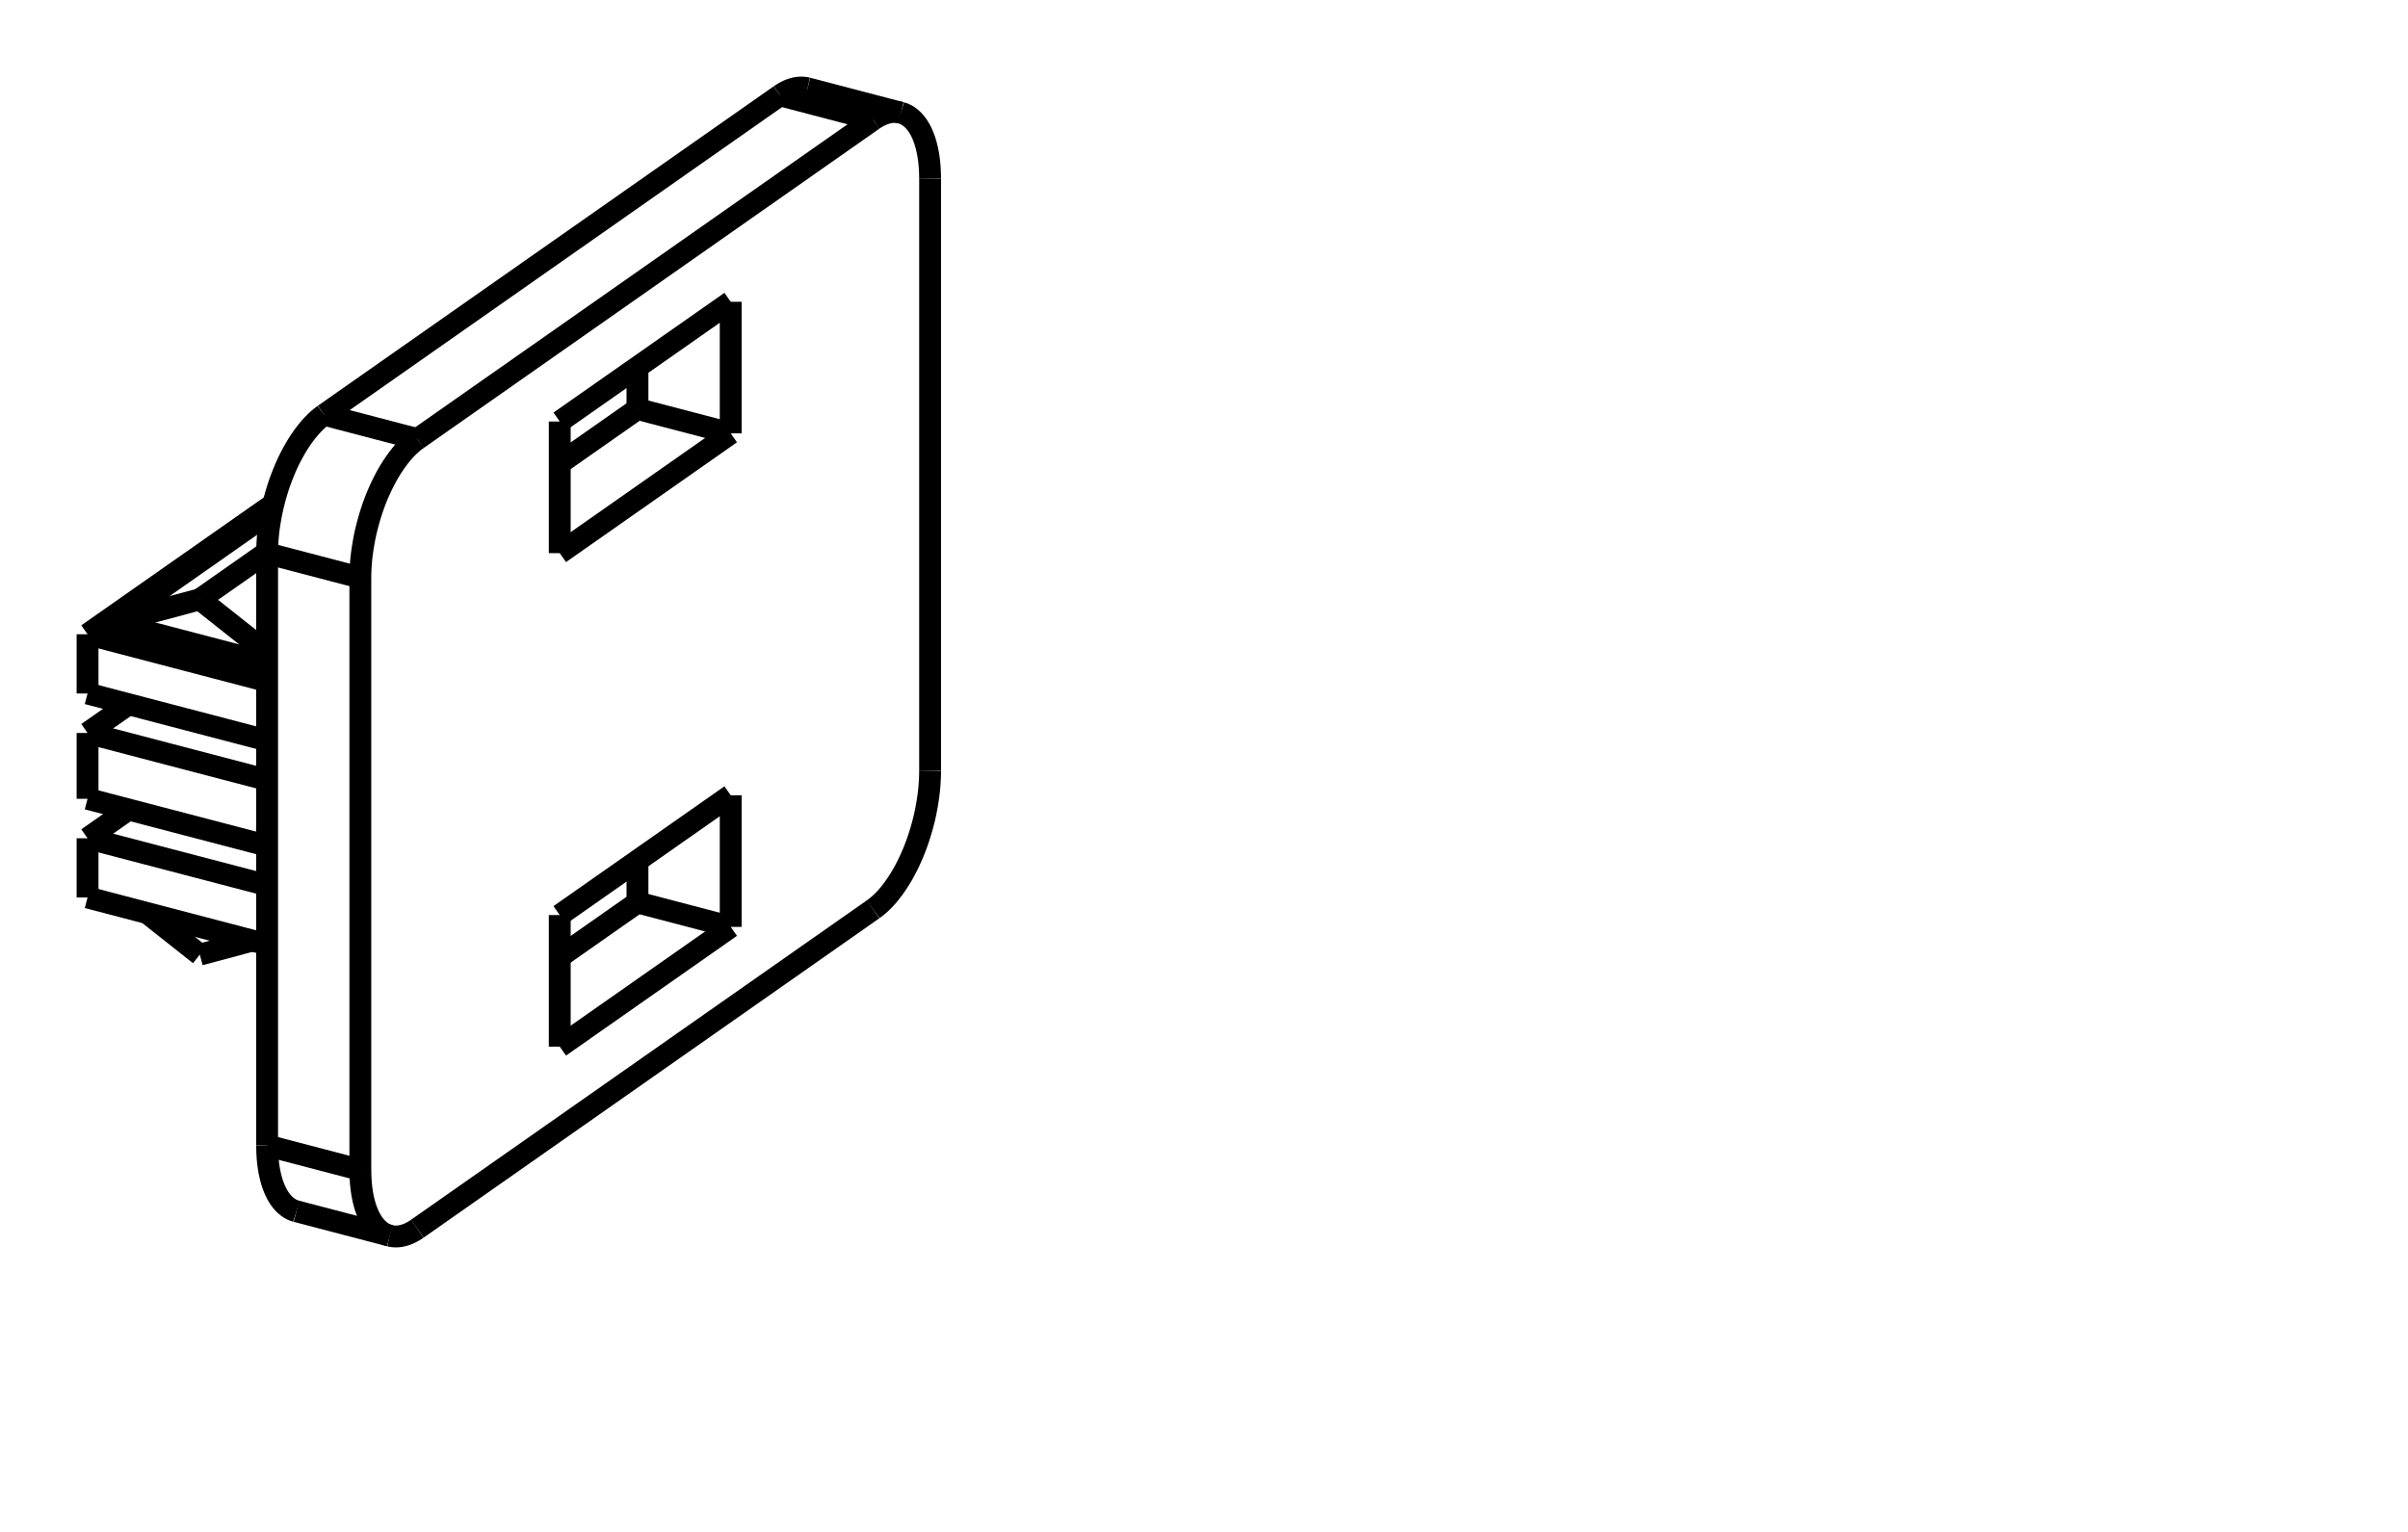
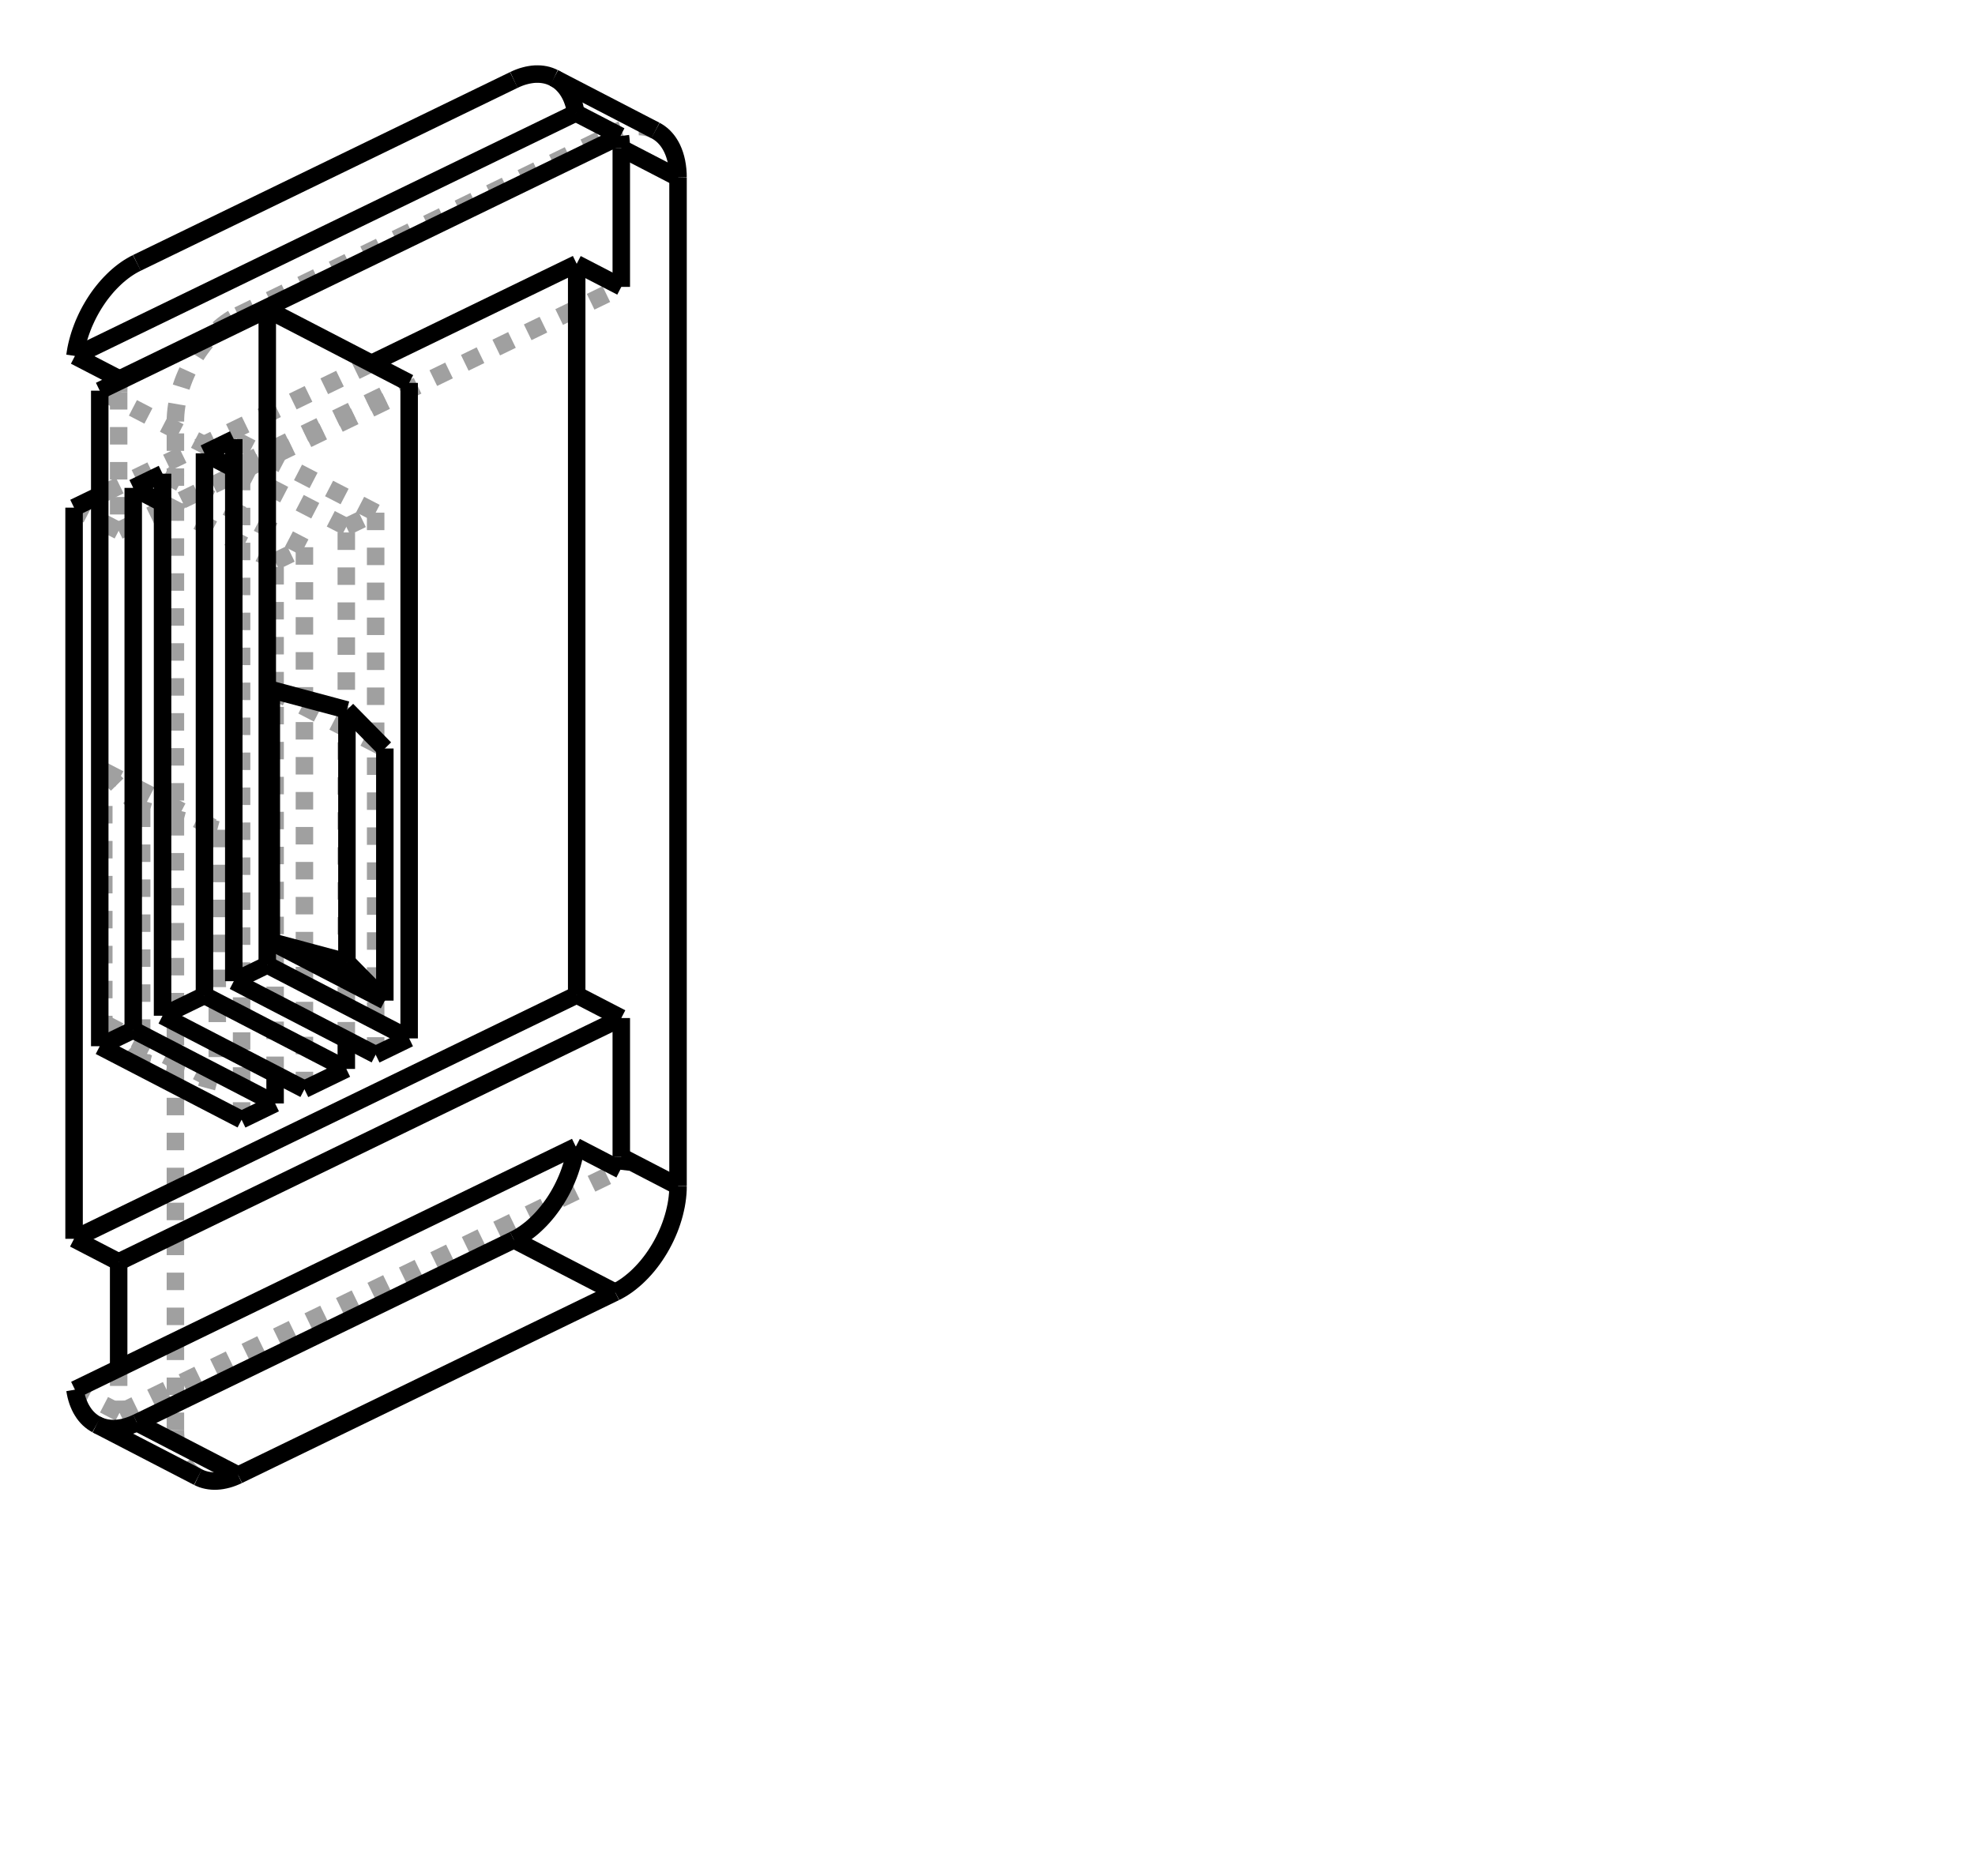
- <svg xmlns="http://www.w3.org/2000/svg" width="1100.0" height="700.0">
-   <g transform="scale(16.63727, -16.63727)   translate(17.71591,-18.51711)" stroke-width="0.6" fill="none">
+ <svg xmlns="http://www.w3.org/2000/svg" width="800.0" height="760.0">
+   <g transform="scale(11.80529, -11.80529)   translate(14.64157,-27.58373)" stroke-width="0.6" fill="none">
    <g stroke="rgb(160,160,160)" fill="none" stroke-dasharray="0.6,0.6">
- 
-        </g>
+       <path d="M-10.57,9.37 L-12.1,10.163 " />
+       <path d="M-10.57,14.129 L-10.57,9.37 " />
+       <path d="M-8.623,-21.489 L-8.623,13.12 " />
+       <path d="M-10.57,-19.377 L-10.57,-20.48 " />
+       <path d="M-1.896,15.114 L-11.219,10.59 " />
+       <path d="M-6.352,-10.841 L-6.352,11.655 " />
+       <path d="M-6.352,11.655 L-0.603,14.444 " />
+       <path d="M-1.752,-8.609 L-1.752,9.993 " />
+       <path d="M-2.759,9.505 L-1.752,9.993 " />
+       <path d="M-2.759,-8.088 L-2.759,9.505 " />
+       <path d="M-4.196,-9.795 L-4.196,8.807 " />
+       <path d="M-5.202,8.319 L-4.196,8.807 " />
+       <path d="M-5.202,-9.274 L-5.202,8.319 " />
+       <path d="M-10.57,9.37 L6.676,17.739 " />
+       <path d="M-10.549,14.502 L-10.558,14.407 L-10.565,14.313 L-10.569,14.22 L-10.57,14.129 " />
+       <path d="M-8.623,13.12 L-8.621,13.249 L-8.613,13.379 L-8.6,13.512 L-8.582,13.646 L-8.559,13.782 L-8.53,13.918 L-8.497,14.056 L-8.459,14.193 L-8.416,14.33 L-8.369,14.467 L-8.317,14.603 L-8.26,14.738 L-8.199,14.872 L-8.134,15.004 L-8.065,15.134 L-7.992,15.262 L-7.915,15.387 L-7.835,15.509 L-7.752,15.628 L-7.665,15.743 L-7.576,15.855 L-7.484,15.962 L-7.389,16.065 L-7.292,16.164 L-7.194,16.258 L-7.093,16.346 L-6.991,16.43 L-6.888,16.508 L-6.784,16.58 L-6.679,16.647 L-6.573,16.707 L-6.467,16.762 " />
+       <path d="M-8.623,-21.489 L-8.62,-21.629 L-8.61,-21.766 L-8.594,-21.899 L-8.572,-22.027 L-8.543,-22.151 L-8.508,-22.27 L-8.467,-22.383 L-8.42,-22.491 L-8.394,-22.542 L-8.367,-22.592 L-8.338,-22.64 L-8.308,-22.687 L-8.277,-22.732 L-8.244,-22.775 L-8.21,-22.816 L-8.174,-22.856 L-8.138,-22.894 L-8.1,-22.93 L-8.061,-22.964 L-8.02,-22.996 L-7.979,-23.027 L-7.936,-23.055 L-7.892,-23.082 L-7.848,-23.106 " />
+       <path d="M-6.467,16.762 L6.467,23.038 " />
+       <path d="M7.848,23.106 L7.774,23.141 L7.699,23.171 L7.621,23.195 L7.541,23.214 L7.458,23.228 L7.374,23.237 L7.289,23.241 L7.201,23.239 L7.113,23.232 L7.023,23.22 L6.932,23.202 L6.84,23.18 L6.747,23.152 L6.654,23.119 L6.561,23.081 L6.467,23.038 " />
+       <path d="M-10.57,-20.48 L-10.569,-20.587 L-10.563,-20.693 L-10.553,-20.797 L-10.54,-20.898 " />
+       <path d="M-10.54,-20.898 L-12.07,-20.105 " />
+       <path d="M-10.54,-20.898 L6.646,-12.558 " />
+       <path d="M-6.352,11.655 L-11.219,14.177 " />
+       <path d="M-11.08,1.126 L-7.186,-0.891 " />
+       <path d="M-11.08,1.126 L-11.08,-7.526 " />
+       <path d="M-11.08,-7.526 L-7.186,-9.543 " />
+       <path d="M-7.186,-0.891 L-7.186,-9.543 " />
+       <path d="M-5.332,3.916 L-1.437,1.898 " />
+       <path d="M-1.752,9.993 L-6.62,12.515 " />
+       <path d="M-2.759,9.505 L-6.62,11.505 " />
+       <path d="M-4.196,8.807 L-9.064,11.329 " />
+       <path d="M-5.202,8.319 L-9.064,10.32 " />
+       <path d="M-7.186,-0.891 L-9.78,-0.196 " />
+       <path d="M-9.78,-0.196 L-11.08,1.126 " />
+       <path d="M-9.78,-0.196 L-9.78,-8.848 " />
+       <path d="M-9.78,-8.848 L-11.08,-7.526 " />
+       <path d="M-7.186,-9.543 L-9.78,-8.848 " />
+     </g>
    <g stroke="rgb(0,0,0)" fill="none">
-       <path d="M-6.257,-15.229 L6.257,-6.457 " />
-       <path d="M-9.577,-14.751 L-9.622,-14.737 L-9.666,-14.72 L-9.709,-14.701 L-9.752,-14.678 L-9.793,-14.651 L-9.833,-14.622 L-9.872,-14.59 L-9.91,-14.555 L-9.946,-14.516 L-9.982,-14.475 L-10.016,-14.431 L-10.048,-14.384 L-10.08,-14.334 L-10.11,-14.281 L-10.138,-14.226 L-10.166,-14.168 L-10.191,-14.108 L-10.215,-14.045 L-10.238,-13.98 L-10.259,-13.912 L-10.278,-13.842 L-10.296,-13.77 L-10.312,-13.695 L-10.327,-13.619 L-10.351,-13.46 L-10.368,-13.295 L-10.378,-13.123 L-10.382,-12.945 " />
-       <path d="M-10.382,-12.945 L-10.382,3.32 " />
-       <path d="M-8.817,7.127 L-8.894,7.07 L-8.971,7.007 L-9.047,6.937 L-9.122,6.861 L-9.197,6.78 L-9.271,6.692 L-9.344,6.599 L-9.416,6.501 L-9.486,6.398 L-9.555,6.29 L-9.621,6.178 L-9.686,6.061 L-9.749,5.941 L-9.81,5.816 L-9.868,5.689 L-9.923,5.558 L-9.976,5.425 L-10.027,5.289 L-10.074,5.151 L-10.118,5.011 L-10.159,4.87 L-10.197,4.727 L-10.231,4.584 L-10.263,4.441 L-10.29,4.297 L-10.314,4.154 L-10.335,4.012 L-10.352,3.87 L-10.365,3.73 L-10.374,3.591 L-10.38,3.454 L-10.382,3.32 " />
-       <path d="M-8.817,7.127 L3.698,15.9 " />
-       <path d="M3.698,15.9 L3.747,15.933 L3.797,15.964 L3.846,15.991 L3.895,16.016 L3.944,16.039 L3.993,16.058 L4.042,16.074 L4.09,16.088 L4.138,16.099 L4.185,16.106 L4.232,16.111 L4.278,16.113 L4.324,16.112 L4.369,16.108 L4.414,16.101 L4.457,16.091 " />
-       <path d="M-2.347,-7.765 L-0.213,-6.269 " />
-       <path d="M-0.213,-5.119 L-0.213,-6.269 " />
-       <path d="M-2.347,5.789 L-0.213,7.285 " />
-       <path d="M-0.213,8.435 L-0.213,7.285 " />
-       <path d="M-6.257,-15.229 L-6.307,-15.263 L-6.356,-15.293 L-6.406,-15.321 L-6.455,-15.346 L-6.504,-15.368 L-6.553,-15.388 L-6.602,-15.404 L-6.65,-15.418 L-6.698,-15.428 L-6.745,-15.436 L-6.792,-15.441 L-6.838,-15.443 L-6.884,-15.442 L-6.929,-15.438 L-6.973,-15.431 L-7.017,-15.421 " />
-       <path d="M-7.017,-15.421 L-7.062,-15.407 L-7.106,-15.391 L-7.149,-15.371 L-7.192,-15.348 L-7.233,-15.322 L-7.273,-15.292 L-7.312,-15.26 L-7.35,-15.225 L-7.386,-15.186 L-7.422,-15.145 L-7.456,-15.101 L-7.489,-15.054 L-7.52,-15.004 L-7.55,-14.952 L-7.579,-14.896 L-7.606,-14.838 L-7.631,-14.778 L-7.655,-14.715 L-7.678,-14.65 L-7.699,-14.582 L-7.718,-14.512 L-7.736,-14.44 L-7.752,-14.365 L-7.767,-14.289 L-7.791,-14.13 L-7.808,-13.965 L-7.818,-13.793 L-7.822,-13.615 " />
-       <path d="M6.257,-6.457 L6.334,-6.4 L6.411,-6.337 L6.487,-6.267 L6.563,-6.191 L6.638,-6.11 L6.712,-6.022 L6.784,-5.929 L6.856,-5.831 L6.926,-5.728 L6.995,-5.62 L7.062,-5.508 L7.127,-5.391 L7.189,-5.271 L7.25,-5.146 L7.308,-5.019 L7.364,-4.888 L7.417,-4.754 L7.467,-4.619 L7.514,-4.481 L7.558,-4.341 L7.599,-4.2 L7.637,-4.057 L7.672,-3.914 L7.703,-3.771 L7.73,-3.627 L7.754,-3.484 L7.775,-3.341 L7.792,-3.2 L7.805,-3.06 L7.814,-2.921 L7.82,-2.784 L7.822,-2.65 " />
-       <path d="M-7.822,-13.615 L-7.822,2.65 " />
-       <path d="M7.822,-2.65 L7.822,13.615 " />
-       <path d="M-6.257,6.457 L-6.334,6.4 L-6.411,6.337 L-6.487,6.267 L-6.563,6.191 L-6.638,6.11 L-6.712,6.022 L-6.784,5.929 L-6.856,5.831 L-6.926,5.728 L-6.995,5.62 L-7.062,5.508 L-7.127,5.391 L-7.189,5.271 L-7.25,5.146 L-7.308,5.019 L-7.364,4.888 L-7.417,4.754 L-7.467,4.619 L-7.514,4.481 L-7.558,4.341 L-7.599,4.2 L-7.637,4.057 L-7.672,3.914 L-7.703,3.771 L-7.73,3.627 L-7.754,3.484 L-7.775,3.341 L-7.792,3.2 L-7.805,3.06 L-7.814,2.921 L-7.82,2.784 L-7.822,2.65 " />
-       <path d="M6.257,15.229 L6.307,15.263 L6.356,15.293 L6.406,15.321 L6.455,15.346 L6.504,15.368 L6.553,15.388 L6.602,15.404 L6.65,15.418 L6.698,15.428 L6.745,15.436 L6.792,15.441 L6.838,15.443 L6.884,15.442 L6.929,15.438 L6.973,15.431 L7.017,15.421 " />
-       <path d="M7.017,15.421 L7.062,15.407 L7.106,15.391 L7.149,15.371 L7.192,15.348 L7.233,15.322 L7.273,15.292 L7.312,15.26 L7.35,15.225 L7.386,15.186 L7.422,15.145 L7.456,15.101 L7.489,15.054 L7.52,15.004 L7.55,14.952 L7.579,14.896 L7.606,14.838 L7.631,14.778 L7.655,14.715 L7.678,14.65 L7.699,14.582 L7.718,14.512 L7.736,14.44 L7.752,14.365 L7.767,14.289 L7.791,14.13 L7.808,13.965 L7.818,13.793 L7.822,13.615 " />
-       <path d="M-6.257,6.457 L6.257,15.229 " />
-       <path d="M-2.347,-6.615 L-2.347,-10.229 " />
-       <path d="M-2.347,-6.615 L2.347,-3.325 " />
-       <path d="M-2.347,-10.229 L2.347,-6.94 " />
-       <path d="M2.347,-3.325 L2.347,-6.94 " />
-       <path d="M-2.347,6.94 L-2.347,3.325 " />
-       <path d="M-2.347,6.94 L2.347,10.229 " />
-       <path d="M2.347,10.229 L2.347,6.615 " />
-       <path d="M-2.347,3.325 L2.347,6.615 " />
-       <path d="M2.347,-6.94 L-0.213,-6.269 " />
-       <path d="M-10.382,-7.423 L-15.312,-6.132 " />
-       <path d="M-10.382,-0.194 L-15.312,1.097 " />
-       <path d="M-15.312,1.097 L-10.211,4.672 " />
-       <path d="M-10.255,4.477 L-14.62,1.417 " />
-       <path d="M-14.62,1.417 L-10.382,0.308 " />
-       <path d="M-15.312,-0.53 L-15.312,1.097 " />
-       <path d="M-15.312,-0.53 L-10.382,-1.821 " />
-       <path d="M-15.312,-1.614 L-10.382,-2.905 " />
-       <path d="M-15.312,-1.614 L-14.185,-0.825 " />
-       <path d="M-15.312,-3.422 L-15.312,-1.614 " />
-       <path d="M-15.312,-3.422 L-10.382,-4.712 " />
-       <path d="M-15.312,-4.506 L-10.382,-5.796 " />
-       <path d="M-15.312,-4.506 L-14.185,-3.716 " />
-       <path d="M-15.312,-6.132 L-15.312,-4.506 " />
-       <path d="M2.347,6.615 L-0.213,7.285 " />
-       <path d="M-12.23,-7.702 L-13.671,-6.562 " />
-       <path d="M-10.789,-7.316 L-12.23,-7.702 " />
-       <path d="M-10.381,3.353 L-12.23,2.057 " />
-       <path d="M-12.23,2.057 L-14.62,1.417 " />
-       <path d="M-10.382,0.594 L-12.23,2.057 " />
-       <path d="M-7.822,-13.615 L-10.382,-12.945 " />
-       <path d="M-7.822,2.65 L-10.382,3.32 " />
-       <path d="M-6.257,6.457 L-8.817,7.127 " />
-       <path d="M6.257,15.229 L3.698,15.9 " />
-       <path d="M-7.017,-15.421 L-9.577,-14.751 " />
-       <path d="M7.017,15.421 L4.457,16.091 " />
+       <path d="M-12.1,-14.928 L-12.1,10.163 " />
+       <path d="M-10.57,-15.721 L-10.57,-19.377 " />
+       <path d="M-10.57,-15.721 L-12.1,-14.928 " />
+       <path d="M5.146,-6.56 L-12.1,-14.928 " />
+       <path d="M5.146,-6.56 L5.146,18.531 " />
+       <path d="M5.146,18.531 L-1.896,15.114 " />
+       <path d="M-11.219,10.59 L-12.1,10.163 " />
+       <path d="M-0.603,-8.051 L-0.603,14.444 " />
+       <path d="M-1.752,-8.609 L-0.603,-8.051 " />
+       <path d="M-2.759,-9.098 L-2.759,-8.088 " />
+       <path d="M-4.196,-9.795 L-2.759,-9.098 " />
+       <path d="M-5.202,-10.283 L-5.202,-9.274 " />
+       <path d="M-6.352,-10.841 L-5.202,-10.283 " />
+       <path d="M6.676,17.739 L5.146,18.531 " />
+       <path d="M-10.54,14.576 L6.646,22.915 " />
+       <path d="M6.676,22.497 L6.674,22.605 L6.668,22.711 L6.659,22.814 L6.646,22.915 " />
+       <path d="M6.676,22.497 L6.676,17.739 " />
+       <path d="M-10.54,14.576 L-10.549,14.502 " />
+       <path d="M-10.54,14.576 L-12.07,15.369 " />
+       <path d="M-12.07,15.369 L-12.052,15.489 L-12.031,15.611 L-12.005,15.733 L-11.975,15.855 L-11.941,15.978 L-11.904,16.1 L-11.862,16.223 L-11.817,16.345 L-11.769,16.466 L-11.716,16.586 L-11.661,16.705 L-11.602,16.823 L-11.54,16.939 L-11.475,17.053 L-11.407,17.165 L-11.336,17.275 L-11.263,17.382 L-11.187,17.487 L-11.108,17.588 L-11.027,17.687 L-10.945,17.782 L-10.86,17.873 L-10.773,17.961 L-10.685,18.046 L-10.596,18.126 L-10.505,18.202 L-10.413,18.274 L-10.321,18.341 L-10.227,18.404 L-10.133,18.462 L-10.039,18.515 L-9.945,18.563 " />
+       <path d="M-7.848,-23.106 L-7.774,-23.141 L-7.699,-23.171 L-7.621,-23.195 L-7.541,-23.214 L-7.458,-23.228 L-7.374,-23.237 L-7.289,-23.241 L-7.201,-23.239 L-7.113,-23.232 L-7.023,-23.22 L-6.932,-23.202 L-6.84,-23.18 L-6.747,-23.152 L-6.654,-23.119 L-6.561,-23.081 L-6.467,-23.038 " />
+       <path d="M-6.467,-23.038 L6.467,-16.762 " />
+       <path d="M8.623,-13.12 L8.621,-13.249 L8.613,-13.379 L8.6,-13.512 L8.582,-13.646 L8.559,-13.782 L8.53,-13.918 L8.497,-14.056 L8.459,-14.193 L8.416,-14.33 L8.369,-14.467 L8.317,-14.603 L8.26,-14.738 L8.199,-14.872 L8.134,-15.004 L8.065,-15.134 L7.992,-15.262 L7.915,-15.387 L7.835,-15.509 L7.752,-15.628 L7.665,-15.743 L7.576,-15.855 L7.484,-15.962 L7.389,-16.065 L7.292,-16.164 L7.194,-16.258 L7.093,-16.346 L6.991,-16.43 L6.888,-16.508 L6.784,-16.58 L6.679,-16.647 L6.573,-16.707 L6.467,-16.762 " />
+       <path d="M8.623,21.489 L8.62,21.629 L8.61,21.766 L8.594,21.899 L8.572,22.027 L8.543,22.151 L8.508,22.27 L8.467,22.383 L8.42,22.491 L8.394,22.542 L8.367,22.592 L8.338,22.64 L8.308,22.687 L8.277,22.732 L8.244,22.775 L8.21,22.816 L8.174,22.856 L8.138,22.894 L8.1,22.93 L8.061,22.964 L8.02,22.996 L7.979,23.027 L7.936,23.055 L7.892,23.082 L7.848,23.106 " />
+       <path d="M8.623,-13.12 L8.623,21.489 " />
+       <path d="M-12.07,-20.105 L-12.052,-20.209 L-12.03,-20.31 L-12.004,-20.408 L-11.974,-20.502 L-11.939,-20.593 L-11.901,-20.68 L-11.859,-20.763 L-11.813,-20.841 L-11.764,-20.916 L-11.711,-20.986 L-11.655,-21.051 L-11.595,-21.112 L-11.532,-21.167 L-11.466,-21.218 L-11.397,-21.264 L-11.325,-21.305 " />
+       <path d="M-11.325,-21.305 L-11.251,-21.339 L-11.176,-21.369 L-11.098,-21.393 L-11.018,-21.413 L-10.936,-21.427 L-10.851,-21.436 L-10.766,-21.439 L-10.678,-21.438 L-10.59,-21.431 L-10.5,-21.418 L-10.409,-21.401 L-10.317,-21.378 L-10.225,-21.35 L-10.132,-21.317 L-10.038,-21.279 L-9.945,-21.237 " />
+       <path d="M-10.57,-15.721 L6.676,-7.352 " />
+       <path d="M6.676,-7.352 L6.676,-12.111 " />
+       <path d="M6.646,-12.558 L6.659,-12.444 L6.668,-12.332 L6.674,-12.221 L6.676,-12.111 " />
+       <path d="M6.676,-7.352 L5.146,-6.56 " />
+       <path d="M-6.352,-10.841 L-11.219,-8.319 " />
+       <path d="M-11.219,-8.319 L-11.219,14.177 " />
+       <path d="M-0.603,14.444 L-5.471,16.966 " />
+       <path d="M-11.219,14.177 L-5.471,16.966 " />
+       <path d="M-0.603,-8.051 L-5.471,-5.529 " />
+       <path d="M-5.471,-5.529 L-5.471,16.966 " />
+       <path d="M-5.332,3.916 L-5.332,-4.736 " />
+       <path d="M-5.332,-4.736 L-1.437,-6.754 " />
+       <path d="M-1.437,1.898 L-1.437,-6.754 " />
+       <path d="M-6.62,-6.087 L-5.471,-5.529 " />
+       <path d="M-6.62,-6.087 L-1.752,-8.609 " />
+       <path d="M-6.62,-6.087 L-6.62,12.515 " />
+       <path d="M-6.62,12.515 L-7.626,12.027 " />
+       <path d="M-6.62,11.505 L-7.626,12.027 " />
+       <path d="M-7.626,-6.575 L-2.759,-9.098 " />
+       <path d="M-7.626,-6.575 L-7.626,12.027 " />
+       <path d="M-9.064,-7.273 L-7.626,-6.575 " />
+       <path d="M-9.064,-7.273 L-4.196,-9.795 " />
+       <path d="M-9.064,-7.273 L-9.064,11.329 " />
+       <path d="M-9.064,11.329 L-10.07,10.841 " />
+       <path d="M-9.064,10.32 L-10.07,10.841 " />
+       <path d="M-10.07,-7.761 L-5.202,-10.283 " />
+       <path d="M-10.07,-7.761 L-10.07,10.841 " />
+       <path d="M-11.219,-8.319 L-10.07,-7.761 " />
+       <path d="M6.646,22.915 L5.116,23.708 " />
+       <path d="M5.116,23.708 L-12.07,15.369 " />
+       <path d="M5.116,23.708 L5.098,23.812 L5.076,23.913 L5.05,24.011 L5.019,24.105 L4.985,24.196 L4.947,24.283 L4.905,24.366 L4.859,24.445 L4.81,24.519 L4.757,24.589 L4.7,24.654 L4.641,24.715 L4.578,24.771 L4.512,24.821 L4.442,24.867 L4.37,24.908 " />
+       <path d="M4.37,24.908 L4.297,24.942 L4.222,24.972 L4.144,24.997 L4.063,25.016 L3.981,25.03 L3.897,25.039 L3.812,25.042 L3.724,25.041 L3.636,25.034 L3.546,25.021 L3.455,25.004 L3.363,24.981 L3.27,24.954 L3.177,24.921 L3.084,24.883 L2.99,24.84 " />
+       <path d="M-9.945,18.563 L2.99,24.84 " />
+       <path d="M-9.945,-21.237 L2.99,-14.96 " />
+       <path d="M6.646,-12.558 L5.116,-11.766 " />
+       <path d="M5.116,-11.766 L5.098,-11.886 L5.076,-12.007 L5.05,-12.129 L5.021,-12.252 L4.987,-12.375 L4.949,-12.497 L4.908,-12.62 L4.863,-12.742 L4.814,-12.863 L4.762,-12.983 L4.707,-13.102 L4.648,-13.22 L4.586,-13.336 L4.521,-13.45 L4.453,-13.562 L4.382,-13.672 L4.308,-13.779 L4.232,-13.883 L4.154,-13.985 L4.073,-14.083 L3.99,-14.179 L3.906,-14.27 L3.819,-14.358 L3.731,-14.442 L3.642,-14.523 L3.551,-14.599 L3.459,-14.67 L3.367,-14.738 L3.273,-14.8 L3.179,-14.859 L3.085,-14.912 L2.99,-14.96 " />
+       <path d="M5.116,-11.766 L-12.07,-20.105 " />
+       <path d="M-1.437,1.898 L-2.738,3.221 " />
+       <path d="M-2.738,3.221 L-5.332,3.916 " />
+       <path d="M-2.738,3.221 L-2.738,-5.431 " />
+       <path d="M-2.738,-5.431 L-5.332,-4.736 " />
+       <path d="M-1.437,-6.754 L-2.738,-5.431 " />
+       <path d="M-6.467,-23.038 L-9.945,-21.237 " />
+       <path d="M8.623,21.489 L6.676,22.497 " />
+       <path d="M8.623,-13.12 L6.676,-12.111 " />
+       <path d="M6.467,-16.762 L2.99,-14.96 " />
+       <path d="M-7.848,-23.106 L-11.325,-21.305 " />
+       <path d="M7.848,23.106 L4.37,24.908 " />
    </g>
  </g>
</svg>
